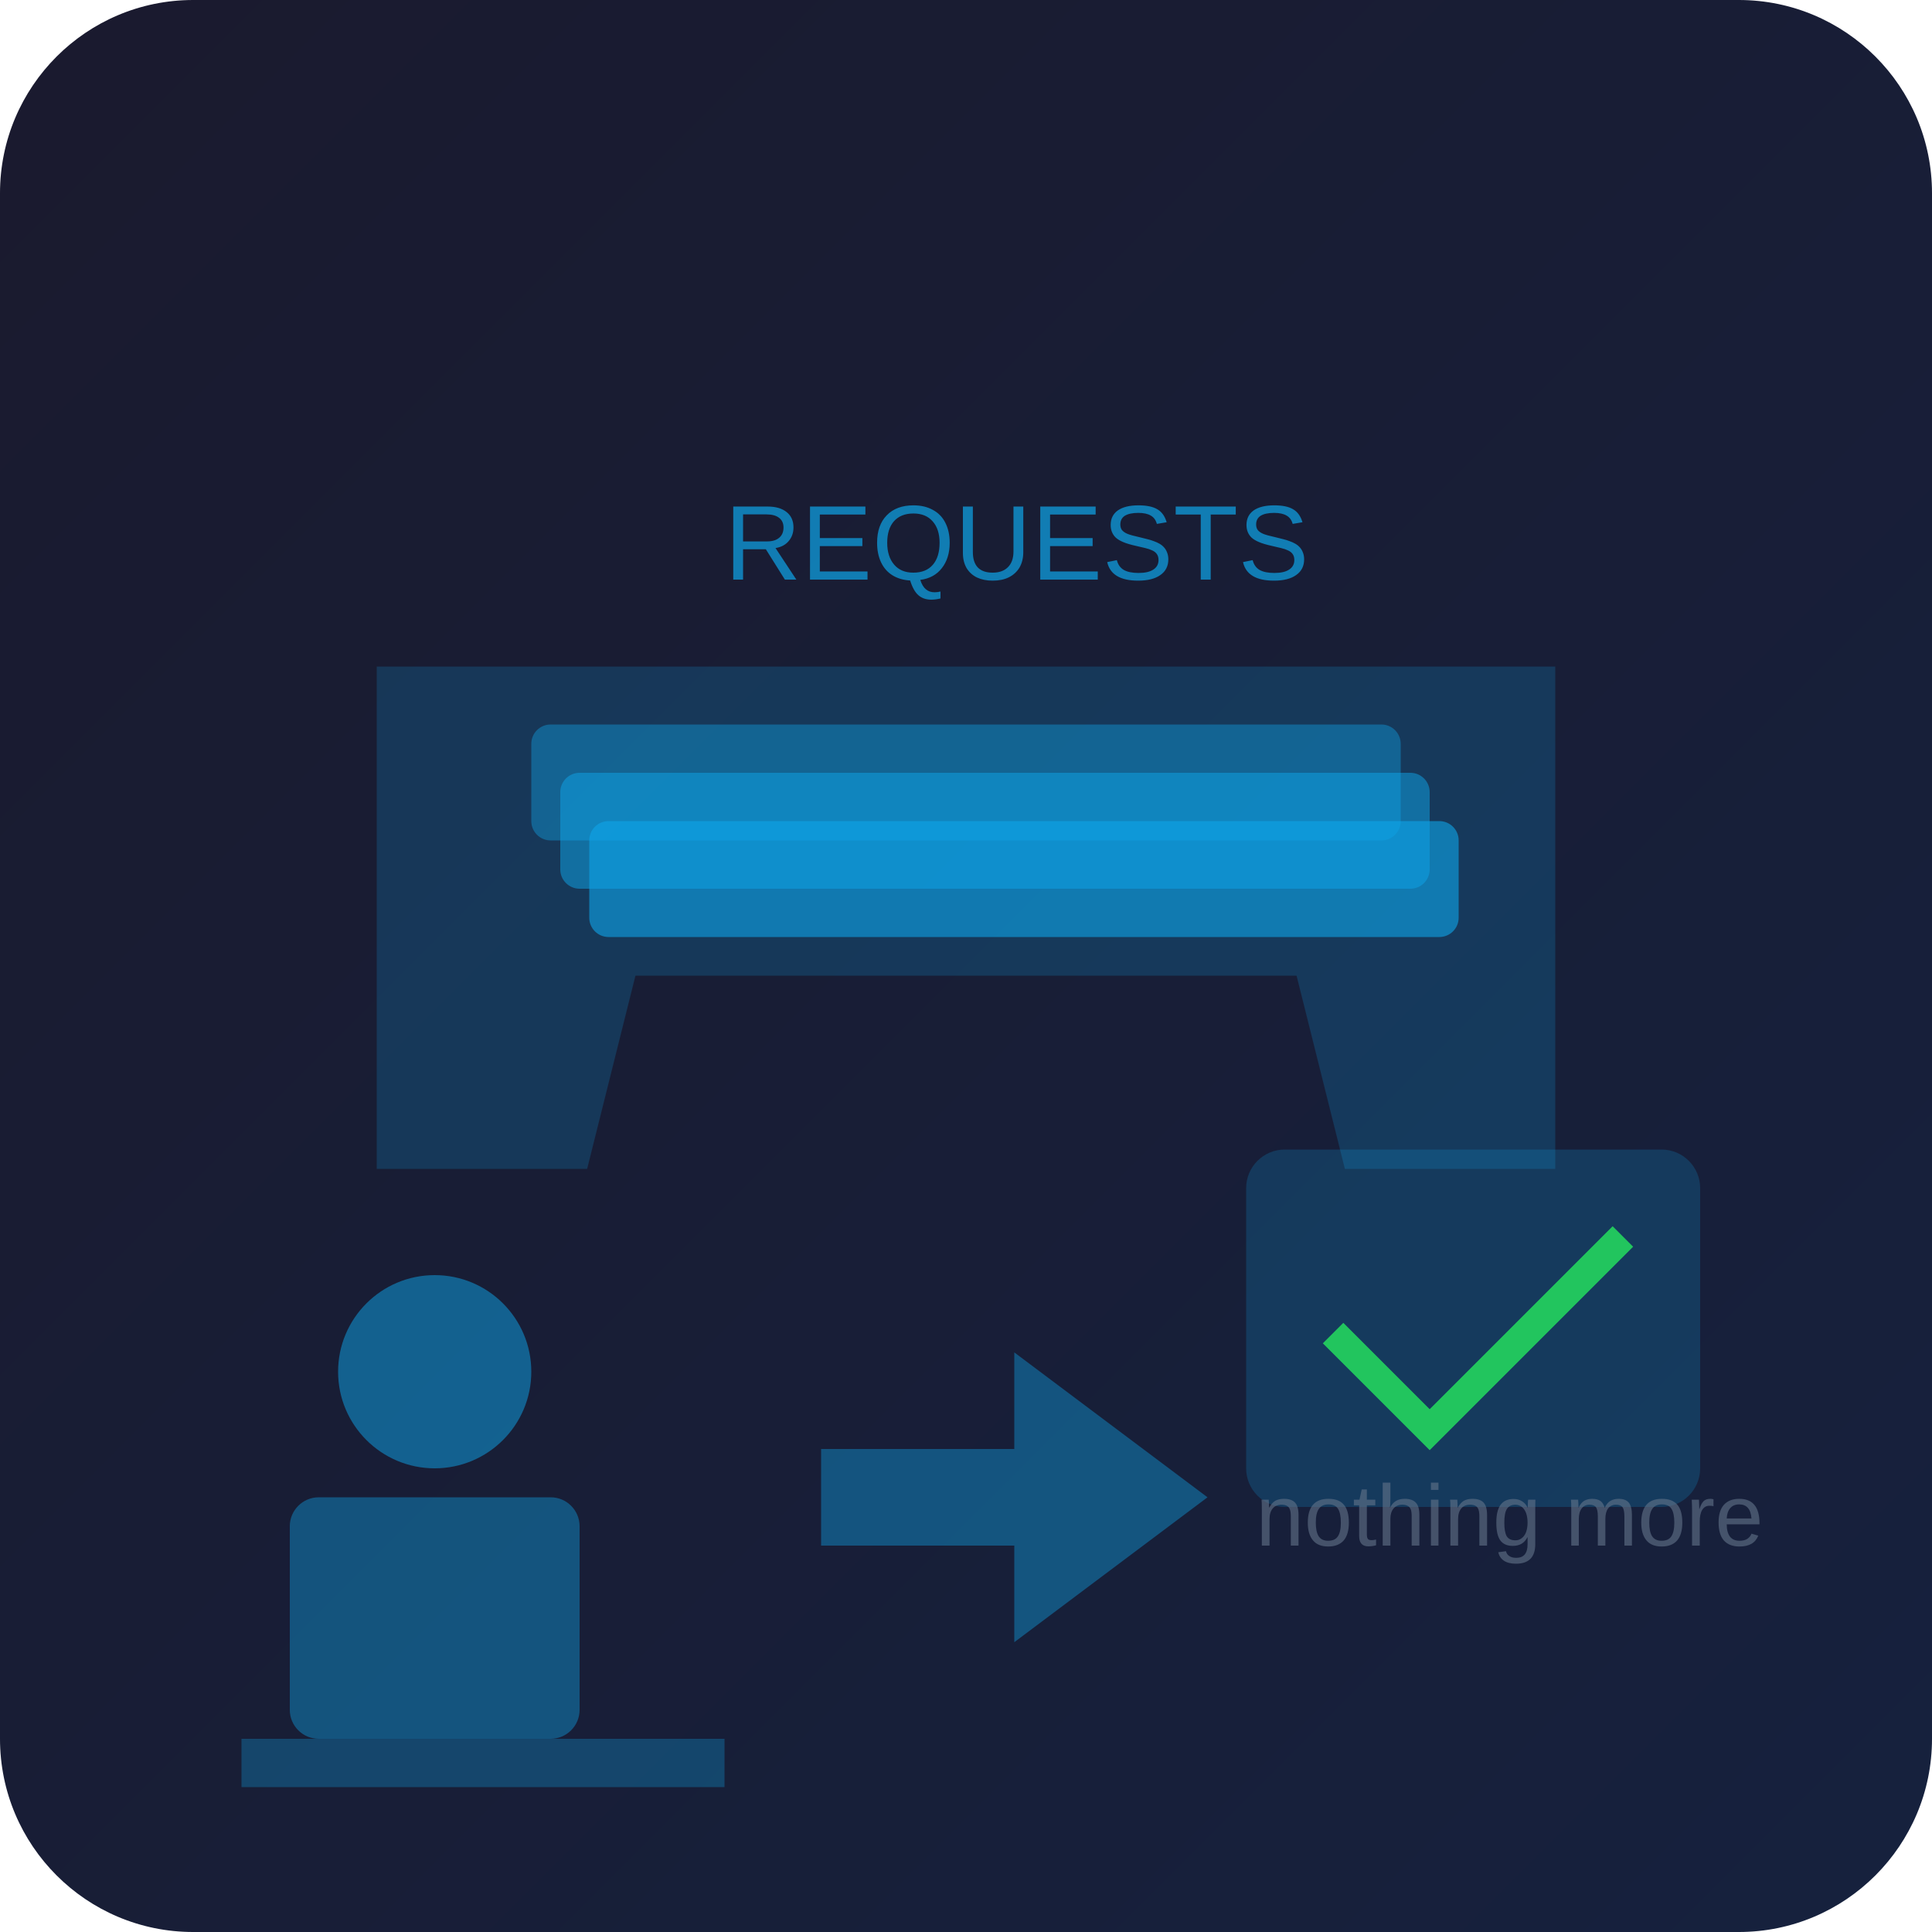
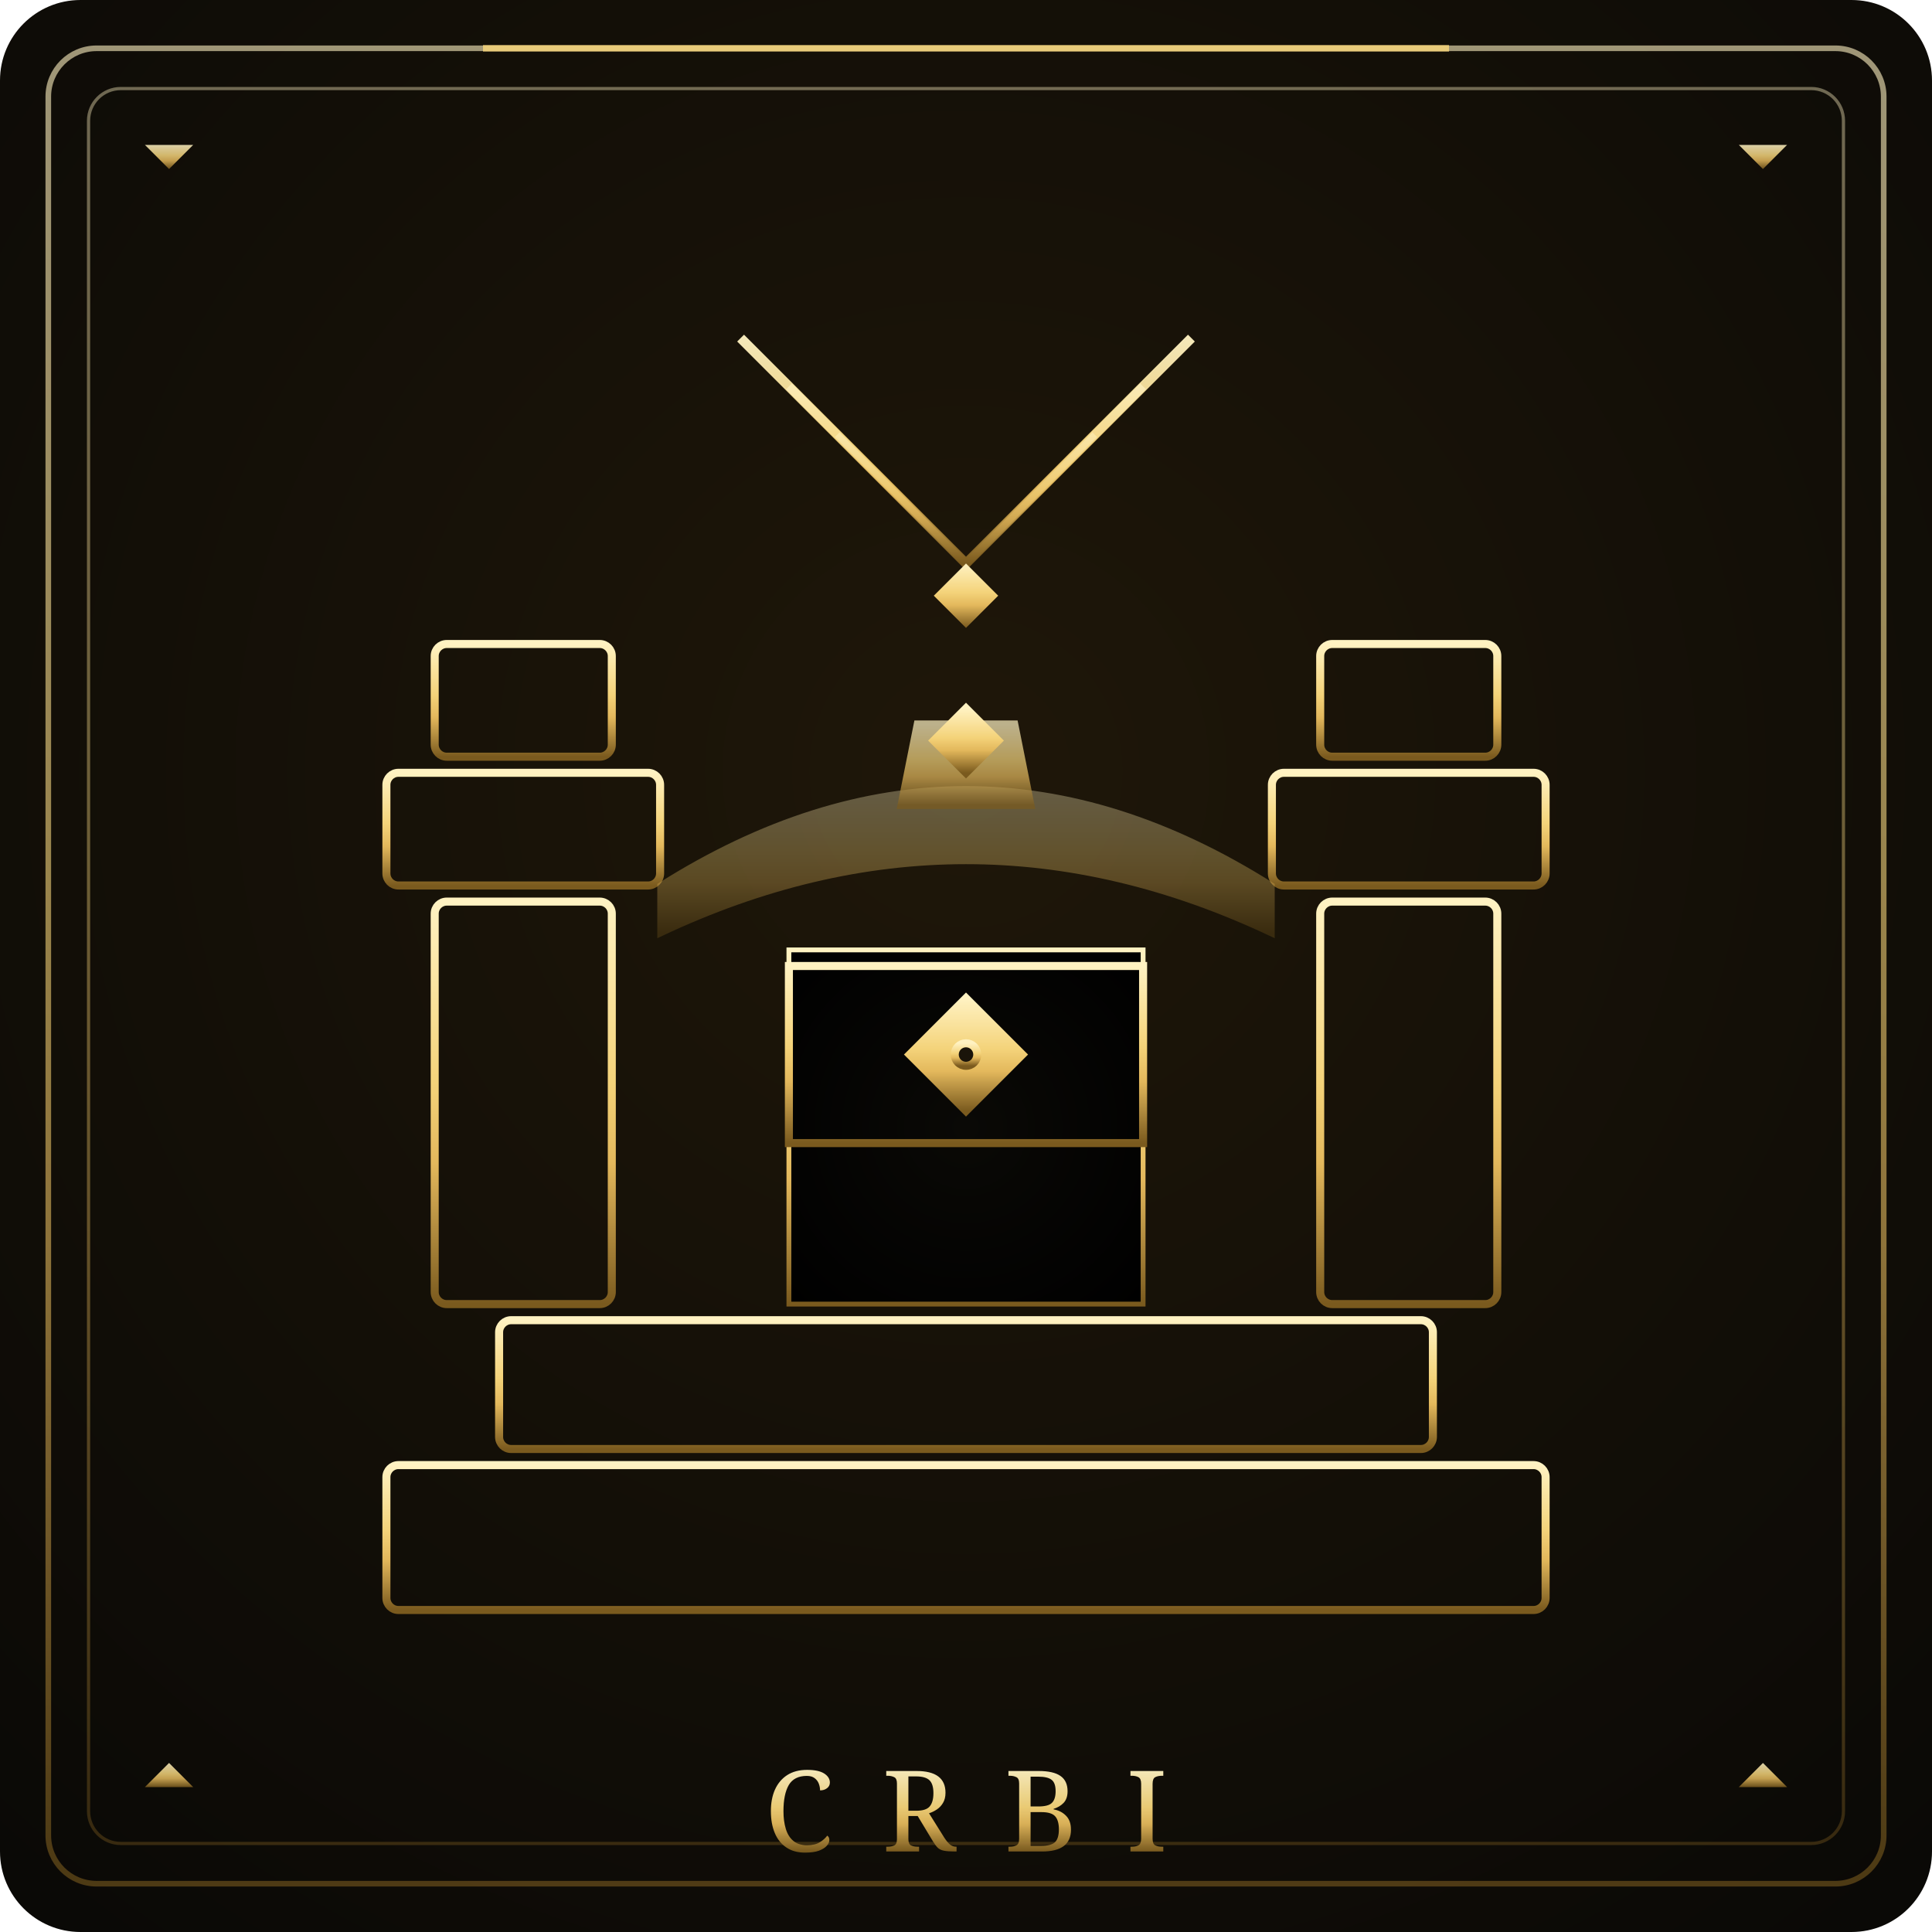
- <svg xmlns="http://www.w3.org/2000/svg" viewBox="0 0 200 200">
+ <svg xmlns="http://www.w3.org/2000/svg" viewBox="0 0 240 240">
  <defs>
-     <linearGradient id="bg-crbi" x1="0%" y1="0%" x2="100%" y2="100%">
-       <stop offset="0%" style="stop-color:#1a1a2e" />
-       <stop offset="100%" style="stop-color:#16213e" />
+     <linearGradient id="g" x1="0" y1="0" x2="0" y2="1">
+       <stop offset="0" stop-color="#FFF2C2" />
+       <stop offset="0.45" stop-color="#F4D37A" />
+       <stop offset="0.65" stop-color="#E3B85C" />
+       <stop offset="1" stop-color="#7A5A1E" />
    </linearGradient>
+     <radialGradient id="bg" cx="0.5" cy="0.4" r="0.75">
+       <stop offset="0" stop-color="#1F1709" />
+       <stop offset="1" stop-color="#0A0906" />
+     </radialGradient>
+     <radialGradient id="bgInner" cx="0.5" cy="0.5" r="0.7">
+       <stop offset="0" stop-color="#0A0906" />
+       <stop offset="1" stop-color="#000000" />
+     </radialGradient>
  </defs>
-   <rect width="200" height="200" fill="url(#bg-crbi)" rx="20" />
-   <g transform="translate(40, 40)">
-     <path d="M0,80 L0,30 L120,30 L120,80 L100,80 L95,60 L25,60 L20,80 Z" fill="#0EA5E9" opacity="0.2" stroke="#0EA5E9" stroke-width="2" />
-     <rect x="15" y="35" width="90" height="12" fill="#0EA5E9" opacity="0.4" rx="2" />
-     <rect x="18" y="40" width="90" height="12" fill="#0EA5E9" opacity="0.5" rx="2" />
-     <rect x="21" y="45" width="90" height="12" fill="#0EA5E9" opacity="0.6" rx="2" />
-     <text x="35" y="20" font-family="Arial" font-size="11" fill="#0EA5E9" opacity="0.7">REQUESTS</text>
+   <rect width="240" height="240" rx="10" fill="url(#bg)" />
+   <rect x="6" y="6" width="228" height="228" rx="6" fill="none" stroke="url(#g)" stroke-width="0.7" opacity="0.6" />
+   <rect x="11" y="11" width="218" height="218" rx="4" fill="none" stroke="url(#g)" stroke-width="0.4" opacity="0.4" />
+   <line x1="60" y1="6" x2="180" y2="6" stroke="#F4D37A" stroke-width="0.8" opacity="0.85" />
+   <g fill="url(#g)" opacity="0.85">
+     <path d="M 18 18 L 24 18 L 21 21 Z" />
+     <path d="M 222 18 L 216 18 L 219 21 Z" />
+     <path d="M 18 222 L 24 222 L 21 219 Z" />
+     <path d="M 222 222 L 216 222 L 219 219 Z" />
  </g>
-   <g transform="translate(85, 130)">
-     <path d="M0,20 L20,20 L20,10 L40,25 L20,40 L20,30 L0,30 Z" fill="#0EA5E9" opacity="0.4" />
+   <g transform="translate(120 56)">
+     <path d="M -28 -14 L 0 14 L 28 -14" fill="none" stroke="url(#g)" stroke-width="1.2" opacity="0.95" />
+     <path d="M -22 -8 L 0 14 L 22 -8" fill="none" stroke="url(#g)" stroke-width="1" opacity="0.7" />
+     <path d="M -16 -2 L 0 14 L 16 -2" fill="none" stroke="url(#g)" stroke-width="0.8" opacity="0.5" />
+     <line x1="-32" y1="-16" x2="32" y2="-16" stroke="url(#g)" stroke-width="0.6" opacity="0.55" />
+     <line x1="-32" y1="-19" x2="32" y2="-19" stroke="url(#g)" stroke-width="0.4" opacity="0.4" />
+     <path d="M 0 14 L 4 18 L 0 22 L -4 18 Z" fill="url(#g)" />
  </g>
-   <g transform="translate(130, 120)">
-     <rect x="0" y="0" width="45" height="35" fill="#0EA5E9" opacity="0.2" stroke="#0EA5E9" stroke-width="2" rx="3" />
-     <path d="M8,18 L18,28 L38,8" stroke="#22C55E" stroke-width="3" fill="none" />
+   <g transform="translate(120 0)" stroke="url(#g)" fill="none" stroke-width="1">
+     <rect x="-66" y="80" width="22" height="14" rx="1.5" />
+     <rect x="-72" y="96" width="34" height="14" rx="1.5" />
+     <rect x="-66" y="112" width="22" height="50" rx="1.5" />
+     <rect x="44" y="80" width="22" height="14" rx="1.5" />
+     <rect x="38" y="96" width="34" height="14" rx="1.5" />
+     <rect x="44" y="112" width="22" height="50" rx="1.5" />
+     <path d="M -38 110 Q 0 86 38 110 L 38 116 Q 0 98 -38 116 Z" fill="url(#g)" opacity="0.32" stroke="url(#g)" stroke-width="0.7" />
+     <path d="M -6 90 L 6 90 L 8 100 L -8 100 Z" fill="url(#g)" opacity="0.7" />
+     <path d="M 0 88 L 4 92 L 0 96 L -4 92 Z" fill="url(#g)" />
+     <rect x="-22" y="118" width="44" height="44" fill="url(#bgInner)" stroke="url(#g)" stroke-width="0.6" />
+     <rect x="-22" y="120" width="44" height="22" fill="none" />
+     <line x1="-18" y1="126" x2="18" y2="126" stroke="url(#g)" stroke-width="0.4" opacity="0.55" />
+     <line x1="-18" y1="135" x2="18" y2="135" stroke="url(#g)" stroke-width="0.4" opacity="0.55" />
+     <g transform="translate(0 131)">
+       <path d="M 0 -7 L 7 0 L 0 7 L -7 0 Z" fill="url(#g)" />
+       <circle r="1.4" fill="#1A140A" />
+     </g>
+     <rect x="-58" y="164" width="116" height="16" rx="1.5" />
+     <rect x="-72" y="182" width="144" height="18" rx="1.5" />
+     <line x1="-50" y1="184" x2="-50" y2="198" opacity="0.5" />
+     <line x1="-25" y1="184" x2="-25" y2="198" opacity="0.5" />
+     <line x1="0" y1="184" x2="0" y2="198" opacity="0.5" />
+     <line x1="25" y1="184" x2="25" y2="198" opacity="0.5" />
+     <line x1="50" y1="184" x2="50" y2="198" opacity="0.5" />
  </g>
-   <g transform="translate(130, 160)">
-     <text font-family="Arial" font-size="9" fill="#64748B" opacity="0.6">nothing more</text>
-   </g>
-   <g transform="translate(25, 130)">
-     <circle cx="20" cy="12" r="10" fill="#0EA5E9" opacity="0.5" />
-     <rect x="5" y="25" width="30" height="25" fill="#0EA5E9" opacity="0.4" rx="3" />
-     <rect x="0" y="50" width="50" height="5" fill="#0EA5E9" opacity="0.3" />
-   </g>
+   <line x1="80" y1="216" x2="160" y2="216" stroke="url(#g)" stroke-width="0.4" opacity="0.5" />
+   <text x="120" y="230" text-anchor="middle" font-family="Limelight, serif" font-size="14" letter-spacing="6" fill="url(#g)" opacity="0.95">CRBI</text>
</svg>
